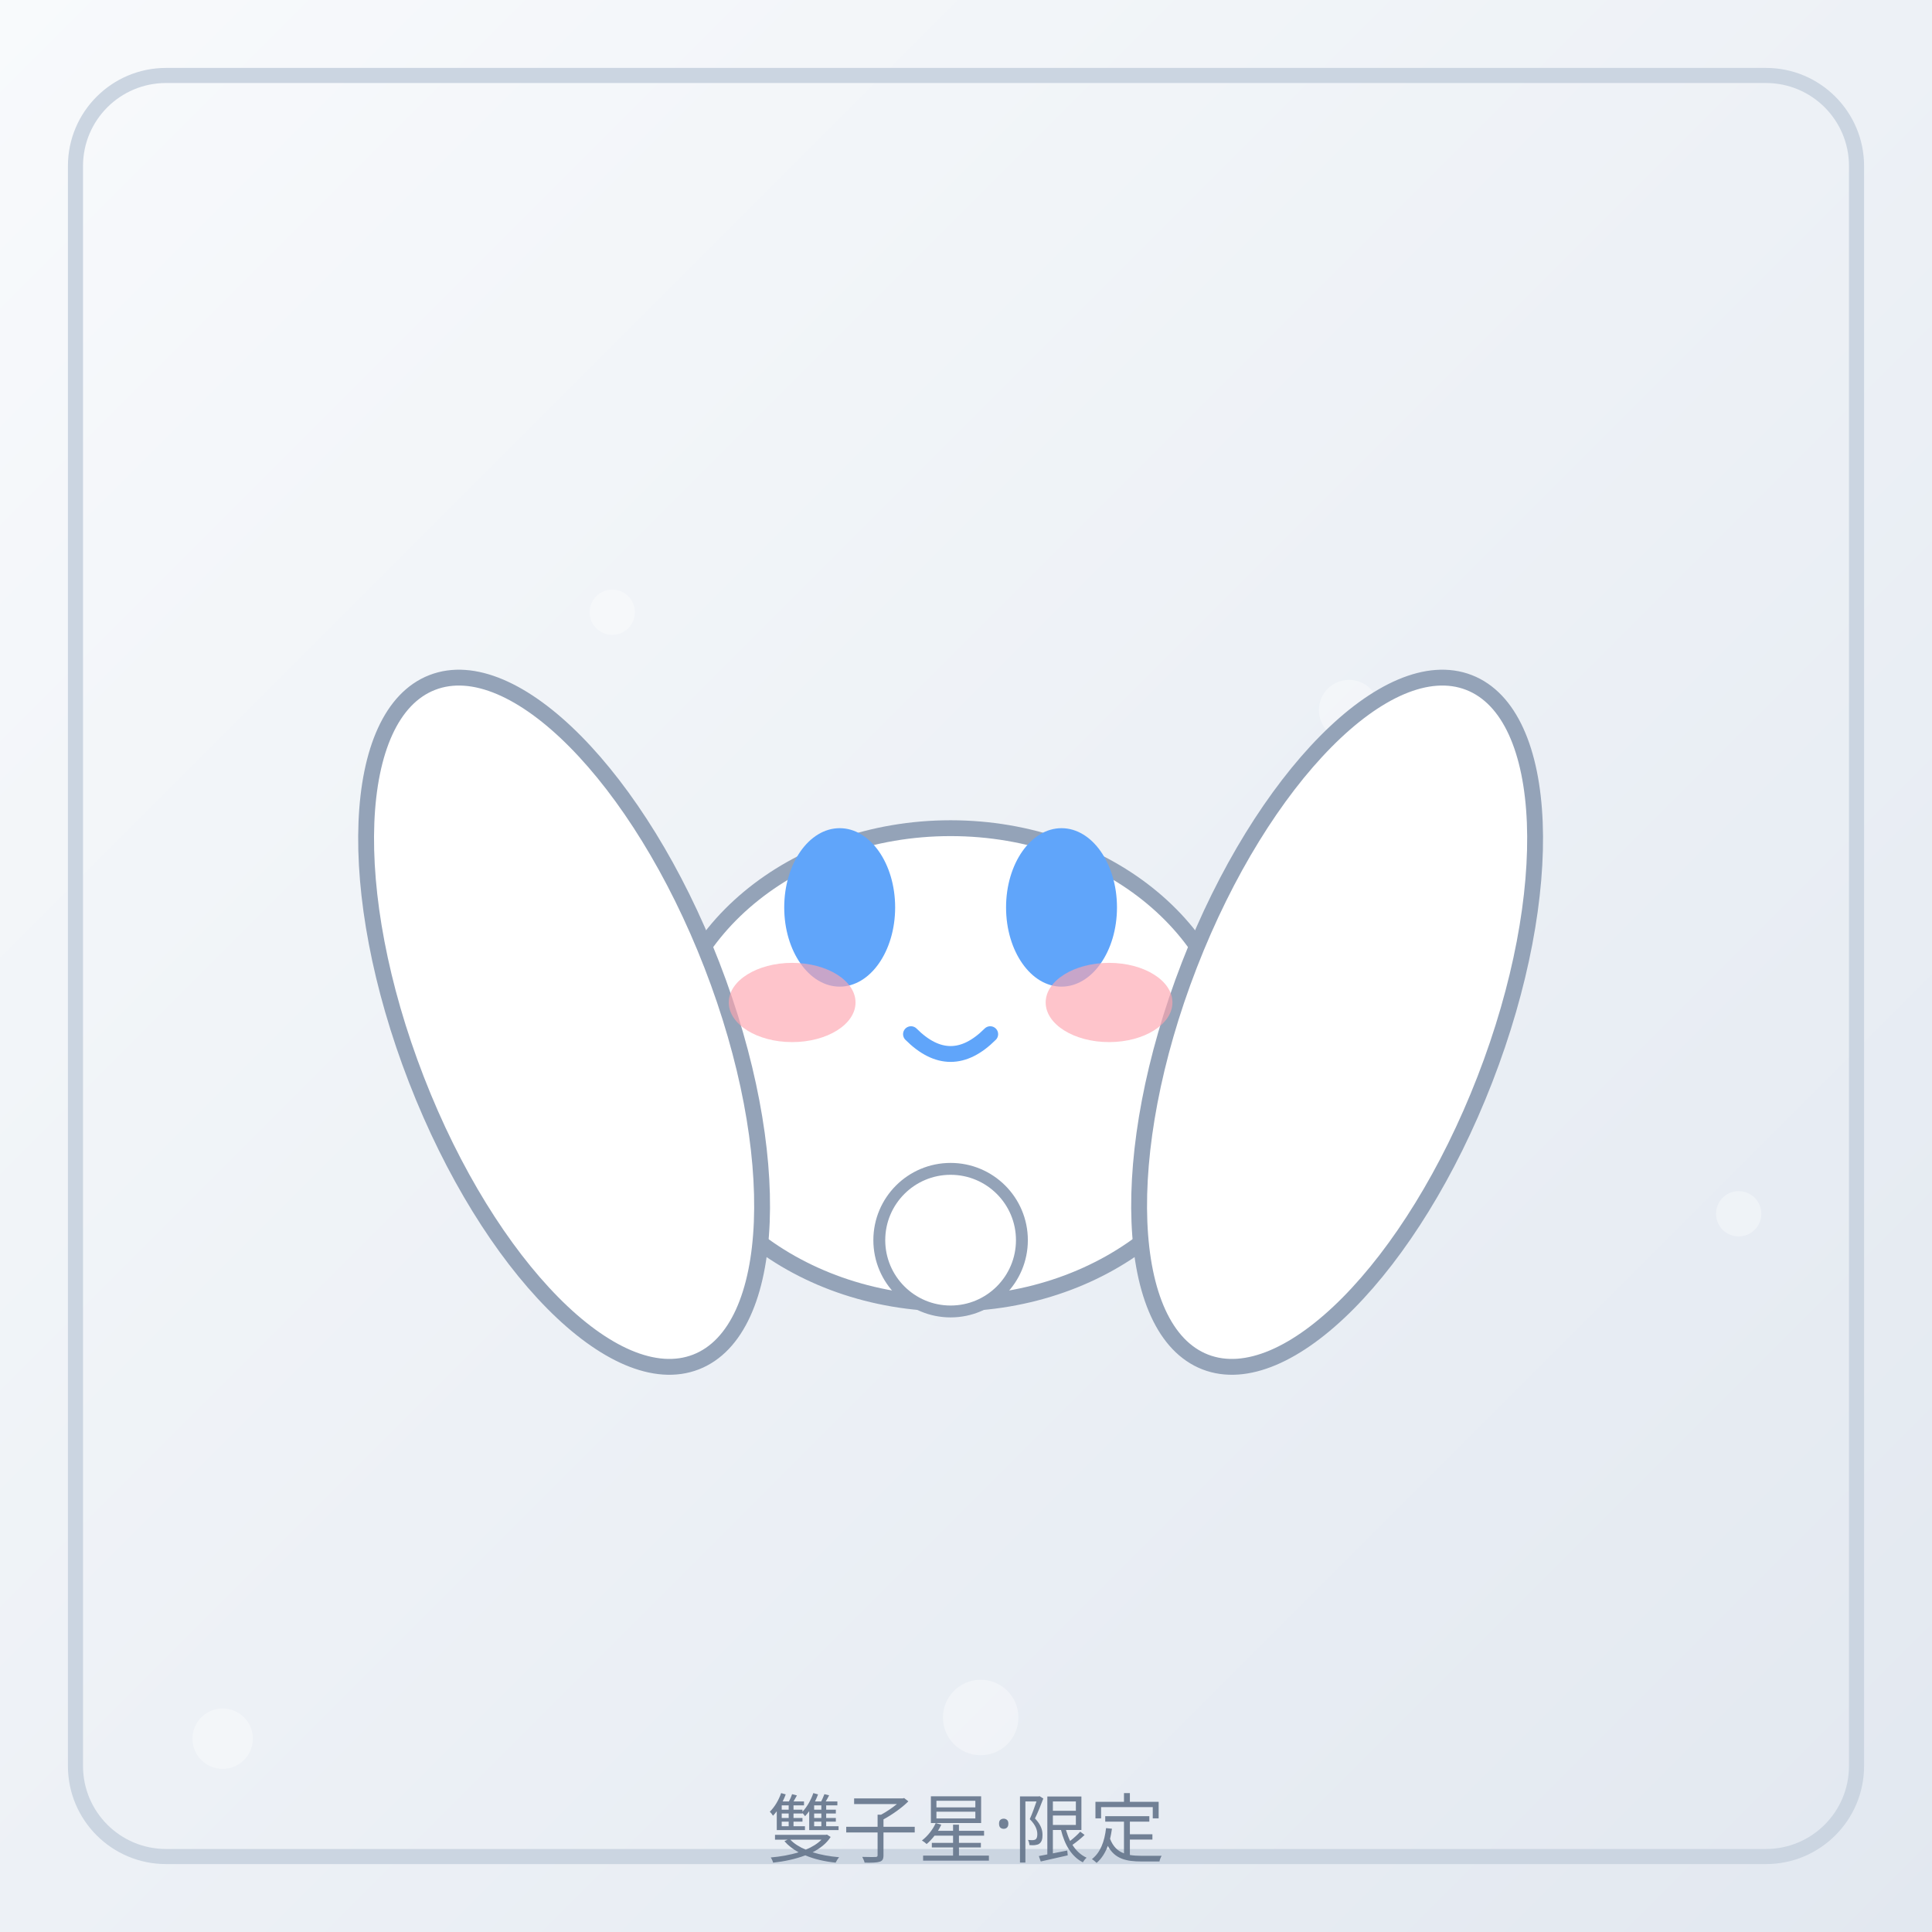
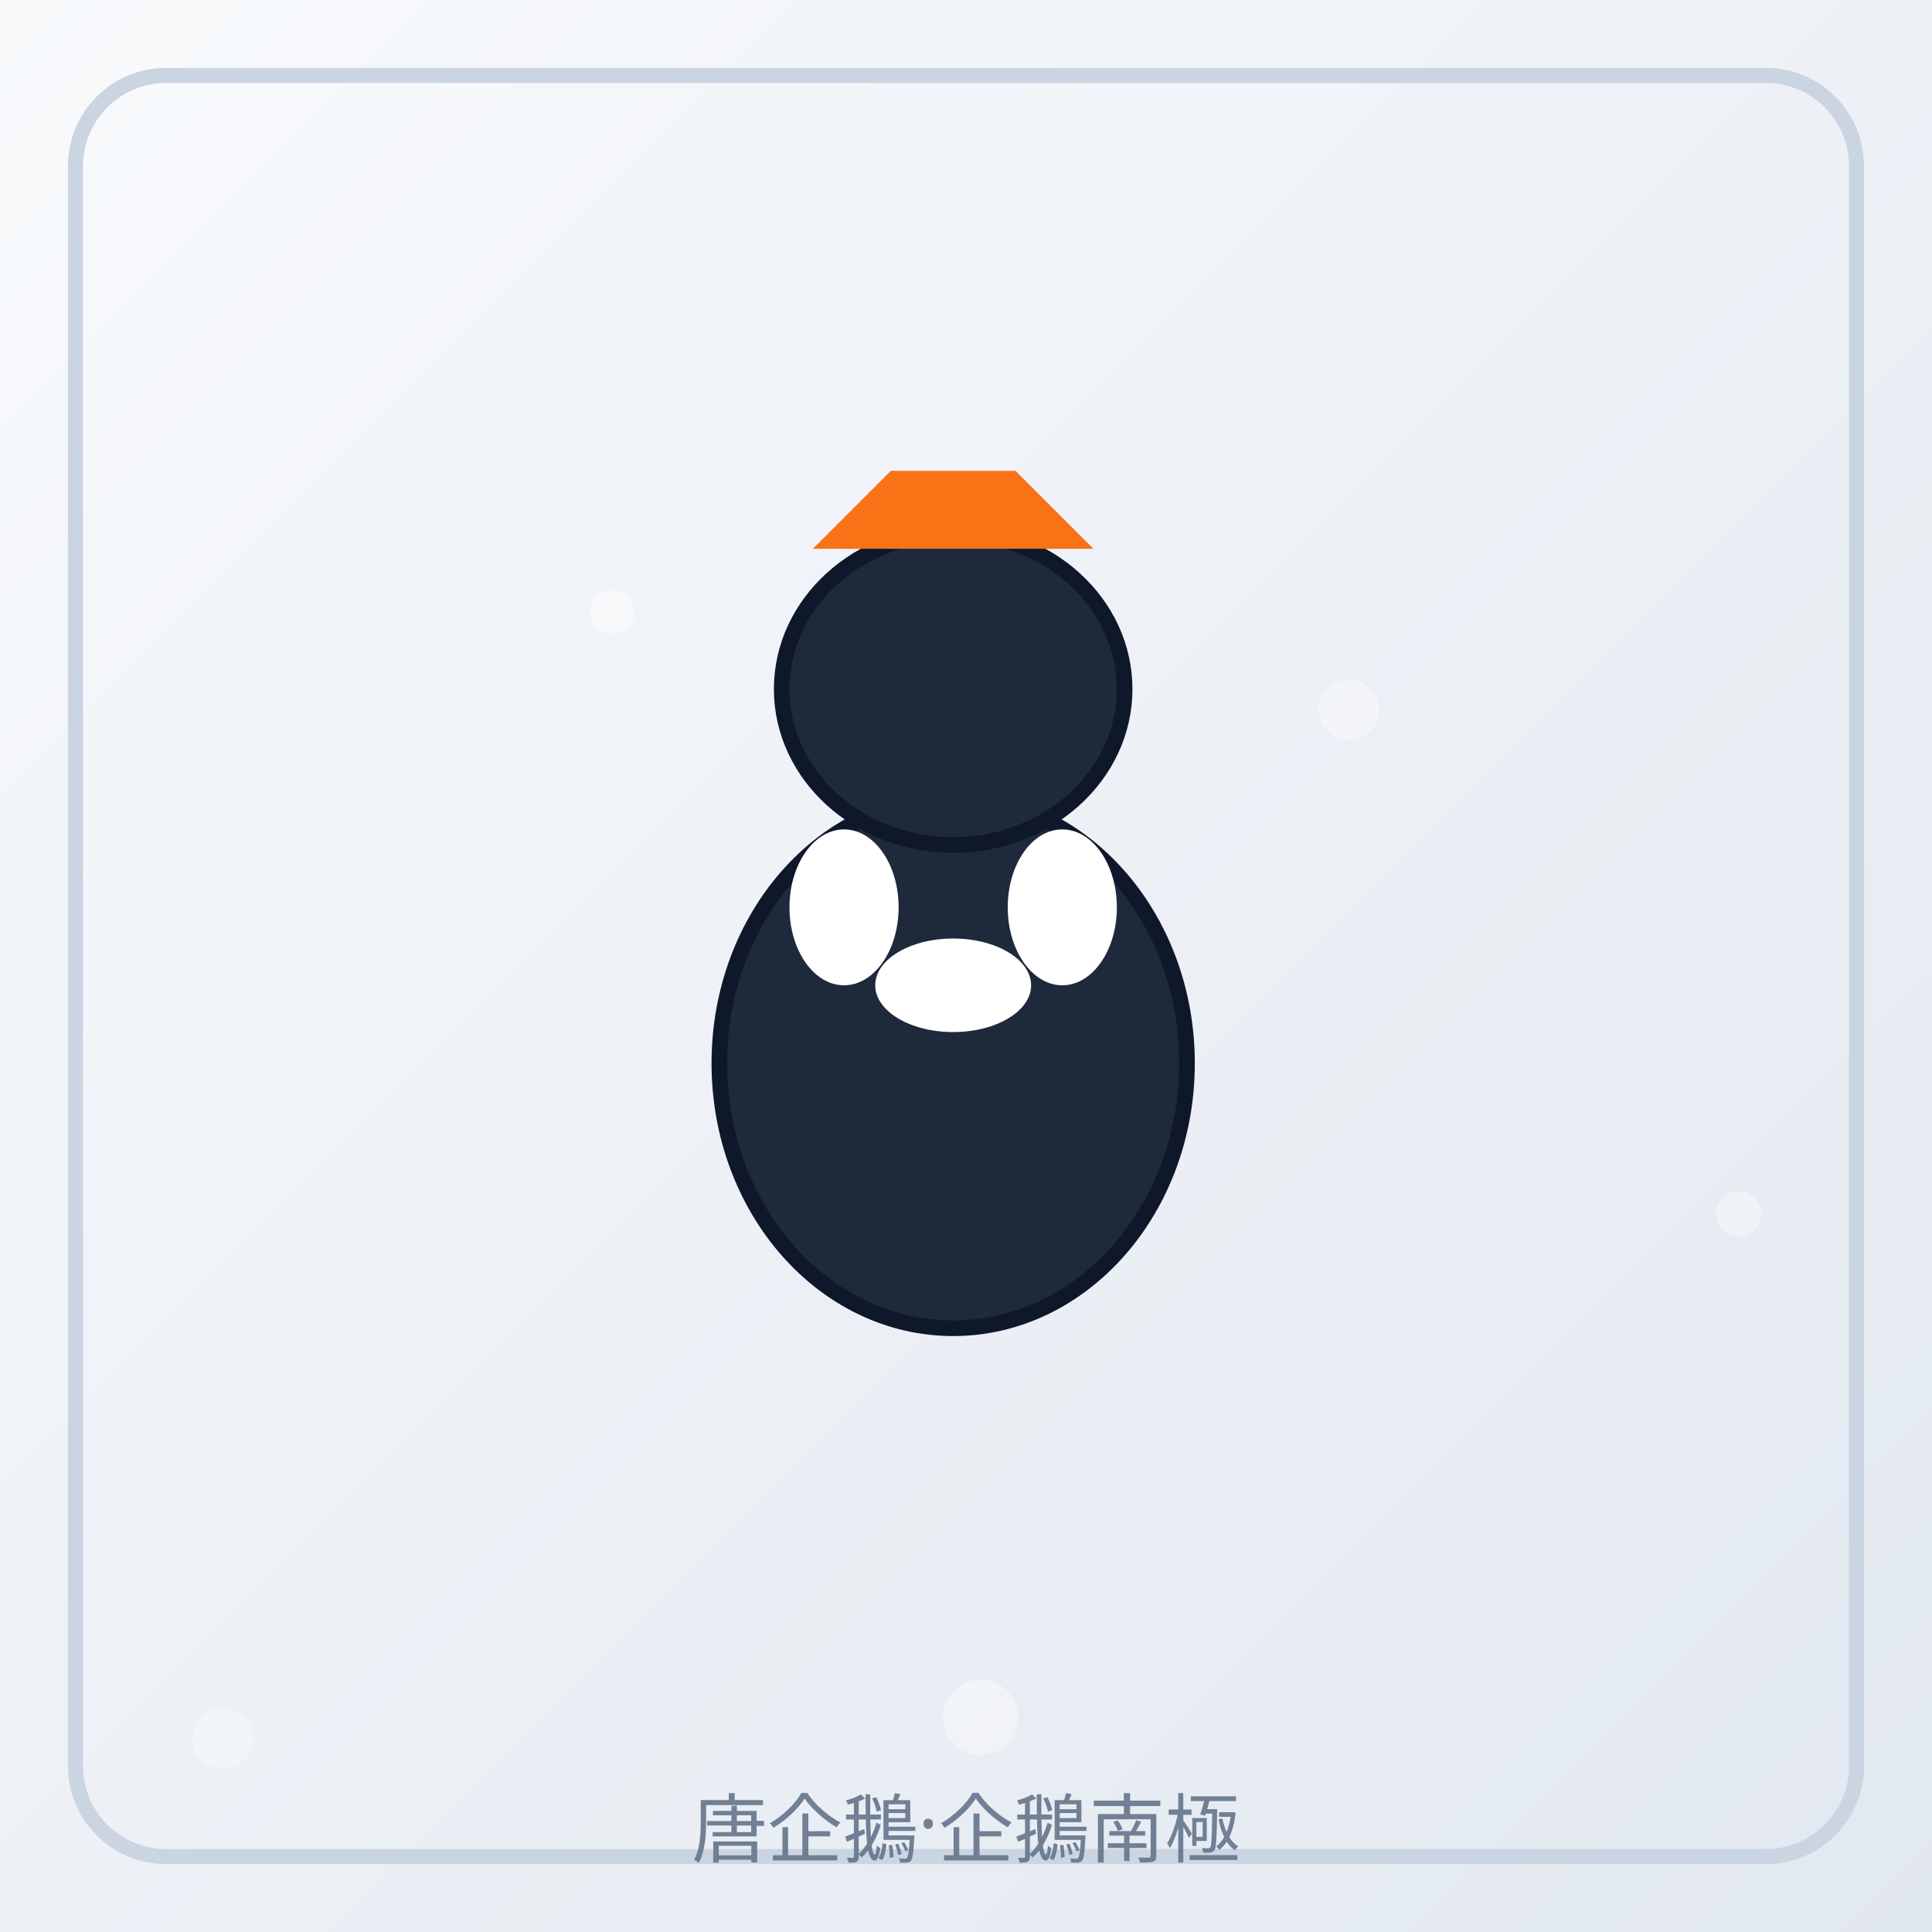
<svg xmlns="http://www.w3.org/2000/svg" viewBox="0 0 256 256" width="256" height="256">
  <defs>
    <linearGradient id="bg" x1="0%" y1="0%" x2="100%" y2="100%">
      <stop offset="0%" stop-color="#f8fafc" />
      <stop offset="100%" stop-color="#e2e8f0" />
    </linearGradient>
    <linearGradient id="gold" x1="0%" y1="0%" x2="100%" y2="100%">
      <stop offset="0%" stop-color="#fcd34d" />
      <stop offset="50%" stop-color="#f59e0b" />
      <stop offset="100%" stop-color="#fcd34d" />
    </linearGradient>
  </defs>
  <rect width="256" height="256" fill="url(#bg)" />
  <circle cx="81.128" cy="81.128" r="3" fill="#fff" opacity="0.35" />
  <circle cx="29.504" cy="230.384" r="4" fill="#fff" opacity="0.35" />
  <circle cx="129.944" cy="227.576" r="5" fill="#fff" opacity="0.35" />
  <circle cx="230.384" cy="160.832" r="3" fill="#fff" opacity="0.35" />
  <circle cx="178.76" cy="94.088" r="4" fill="#fff" opacity="0.35" />
-   <g transform="translate(125.96,122.336) rotate(0) scale(1.0498)">
-     <ellipse cx="0" cy="18" rx="36" ry="30" fill="#ffffff" stroke="#94a3b8" stroke-width="2" />
-     <ellipse cx="-50" cy="-6" rx="20" ry="46" fill="#ffffff" stroke="#94a3b8" stroke-width="2" transform="rotate(-21.208)" />
-     <ellipse cx="50" cy="-6" rx="20" ry="46" fill="#ffffff" stroke="#94a3b8" stroke-width="2" transform="rotate(21.208)" />
-     <ellipse cx="-14" cy="-2" rx="7" ry="10" fill="#60a5fa" />
-     <ellipse cx="14" cy="-2" rx="7" ry="10" fill="#60a5fa" />
-     <ellipse cx="-20" cy="10" rx="8" ry="5" fill="#fda4af" opacity="0.65" />
-     <ellipse cx="20" cy="10" rx="8" ry="5" fill="#fda4af" opacity="0.65" />
-     <path d="M-5 14 Q0 19 5 14" fill="none" stroke="#60a5fa" stroke-width="2" stroke-linecap="round" />
-     <circle cx="0" cy="40" r="9" fill="#ffffff" stroke="#94a3b8" stroke-width="1.5" />
+   <g transform="translate(126.3,122.294) rotate(0) scale(1.03282)">
+     <ellipse cx="0" cy="18" rx="30" ry="34" fill="#1e293b" stroke="#0f172a" stroke-width="2" />
+     <ellipse cx="0" cy="-30" rx="22" ry="20" fill="#1e293b" stroke="#0f172a" stroke-width="2" />
+     <polygon points="-18,-48 -8,-58 8,-58 18,-48" fill="#f97316" />
+     <ellipse cx="-14" cy="-2" rx="7" ry="10" fill="#fff" />
+     <ellipse cx="14" cy="-2" rx="7" ry="10" fill="#fff" />
+     <ellipse cx="0" cy="8" rx="10" ry="6" fill="#fff" />
  </g>
  <rect x="10" y="10" width="236" height="236" rx="12" fill="none" stroke="#cbd5e1" stroke-width="2" />
-   <text x="128" y="246" text-anchor="middle" font-family="Segoe UI, sans-serif" font-size="10" fill="#64748b" opacity="0.9">雙子星·限定</text>
+   <text x="128" y="246" text-anchor="middle" font-family="Segoe UI, sans-serif" font-size="10" fill="#64748b" opacity="0.9">唐企鵝·企鵝南極</text>
</svg>
